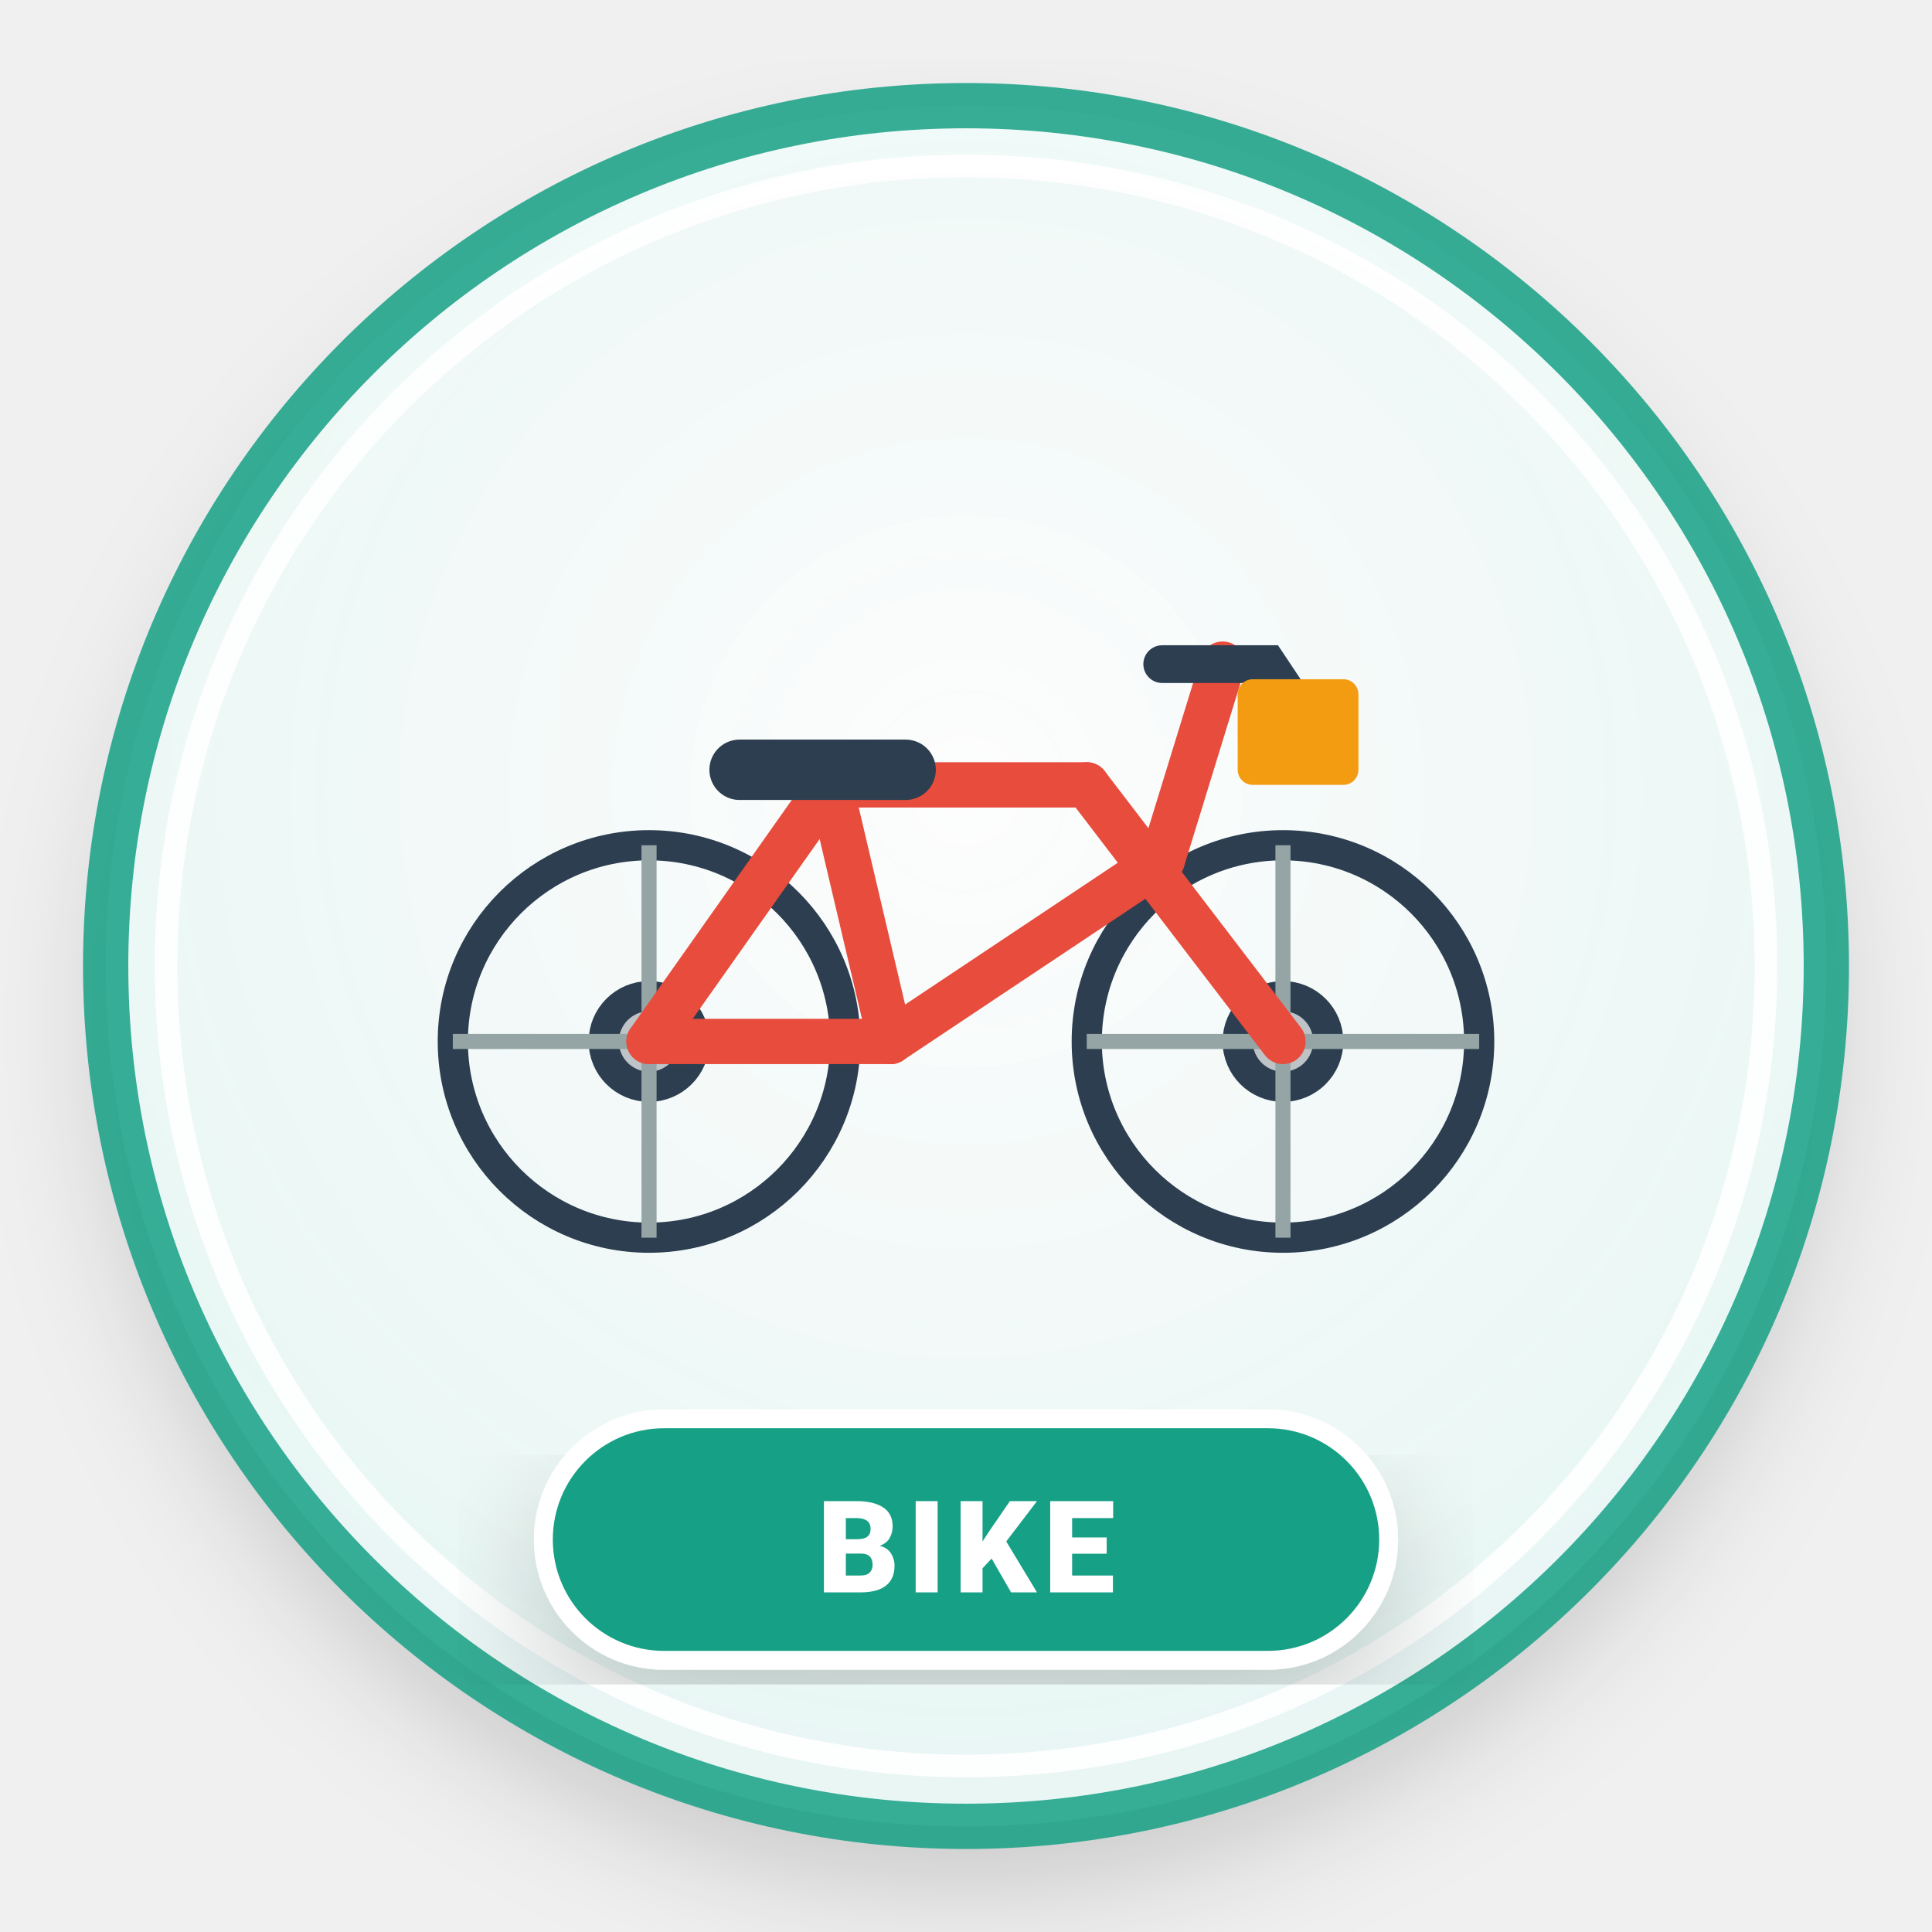
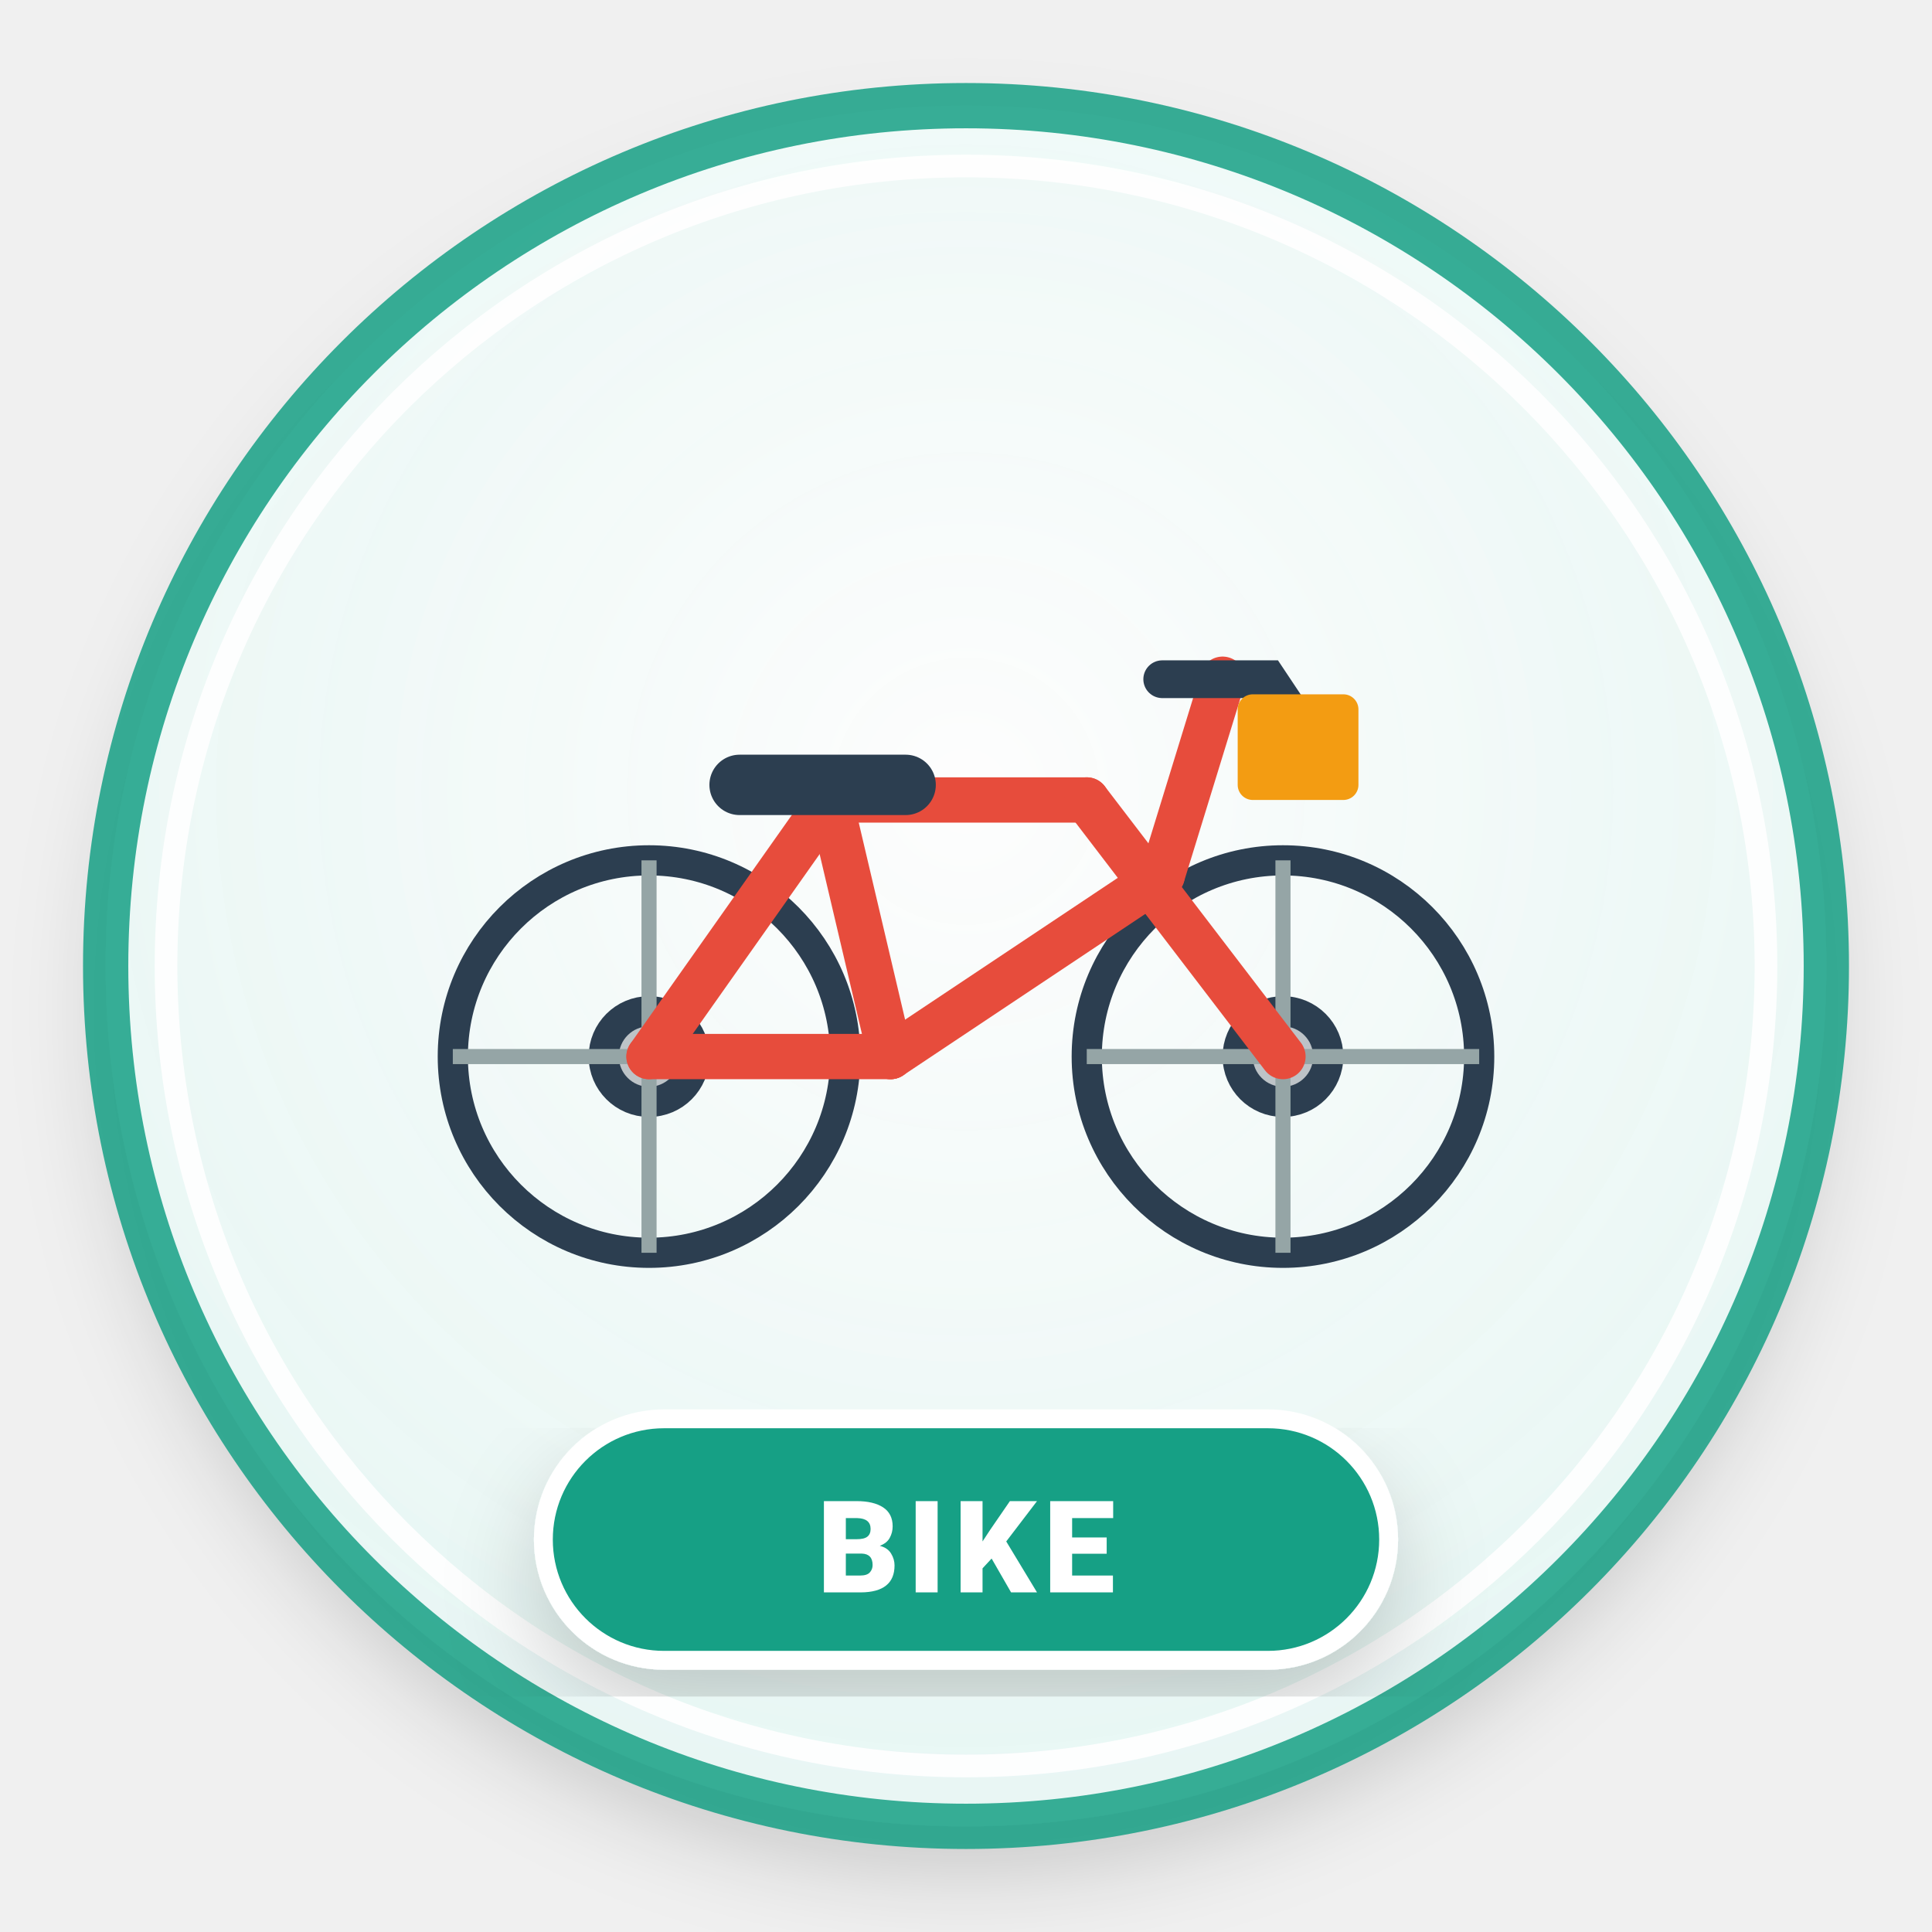
<svg xmlns="http://www.w3.org/2000/svg" viewBox="0 0 256 256" width="256" height="256">
  <defs>
-     <filter id="shadow" x="-10%" y="-10%" width="120%" height="120%">
-       <feDropShadow dx="0" dy="8" stdDeviation="8" flood-color="#000000" flood-opacity="0.18" />
+     <filter id="shadow_bike" x="-15%" y="-15%" width="130%" height="130%">
+       <feDropShadow dx="0" dy="6" stdDeviation="6" flood-color="#000000" flood-opacity="0.18" />
    </filter>
    <radialGradient id="cardGlow_bike" cx="50%" cy="40%" r="60%">
-       <stop offset="0%" stop-color="#FFFFFF" stop-opacity="0.95" />
+       <stop offset="0%" stop-color="#FFFFFF" stop-opacity="0.96" />
      <stop offset="100%" stop-color="#E8F8F5" stop-opacity="0.92" />
    </radialGradient>
  </defs>
-   <circle cx="128" cy="128" r="114" fill="url(#cardGlow_bike)" filter="url(#shadow)" />
+   <circle cx="128" cy="128" r="114" fill="url(#cardGlow_bike)" filter="url(#shadow_bike)" />
  <circle cx="128" cy="128" r="114" fill="none" stroke="#16A085" stroke-width="6" opacity="0.85" />
  <circle cx="128" cy="128" r="106" fill="none" stroke="#FFFFFF" stroke-width="3" opacity="0.9" />
-   <g transform="translate(128, 120)">
+   <g transform="translate(128, 122)">
    <g stroke="#2C3E50" stroke-width="4">
      <circle cx="-42" cy="18" r="26" fill="none" />
      <circle cx="-42" cy="18" r="6" fill="#BDC3C7" />
      <circle cx="42" cy="18" r="26" fill="none" />
      <circle cx="42" cy="18" r="6" fill="#BDC3C7" />
    </g>
    <g stroke="#95A5A6" stroke-width="2">
      <line x1="-42" y1="-8" x2="-42" y2="44" />
      <line x1="-68" y1="18" x2="-16" y2="18" />
      <line x1="42" y1="-8" x2="42" y2="44" />
      <line x1="16" y1="18" x2="68" y2="18" />
    </g>
    <g stroke="#E74C3C" stroke-width="6" stroke-linecap="round" stroke-linejoin="round">
      <line x1="-42" y1="18" x2="-10" y2="18" />
      <line x1="-10" y1="18" x2="-18" y2="-16" />
      <line x1="-42" y1="18" x2="-18" y2="-16" />
      <line x1="-18" y1="-16" x2="16" y2="-16" />
      <line x1="-10" y1="18" x2="26" y2="-6" />
      <line x1="16" y1="-16" x2="42" y2="18" />
      <line x1="26" y1="-6" x2="34" y2="-32" />
    </g>
    <path d="M-30 -18 L-8 -18" stroke="#2C3E50" stroke-width="8" stroke-linecap="round" />
    <path d="M26 -32 L40 -32 L44 -26" fill="none" stroke="#2C3E50" stroke-width="5" stroke-linecap="round" />
    <rect x="36" y="-30" width="16" height="14" rx="2" fill="#F39C12" />
  </g>
  <g transform="translate(128, 206)">
-     <rect x="-56" y="-18" width="112" height="32" rx="16" fill="#16A085" stroke="#FFFFFF" stroke-width="2.5" filter="url(#shadow)" />
+     <rect x="-56" y="-18" width="112" height="32" rx="16" fill="#16A085" stroke="#FFFFFF" stroke-width="2.5" filter="url(#shadow_bike)" />
    <text x="0" y="5" font-family="-apple-system, BlinkMacSystemFont, 'Segoe UI', Roboto, 'Comic Sans MS', sans-serif" font-size="17" font-weight="800" fill="#FFFFFF" text-anchor="middle" letter-spacing="1">BIKE</text>
  </g>
</svg>
